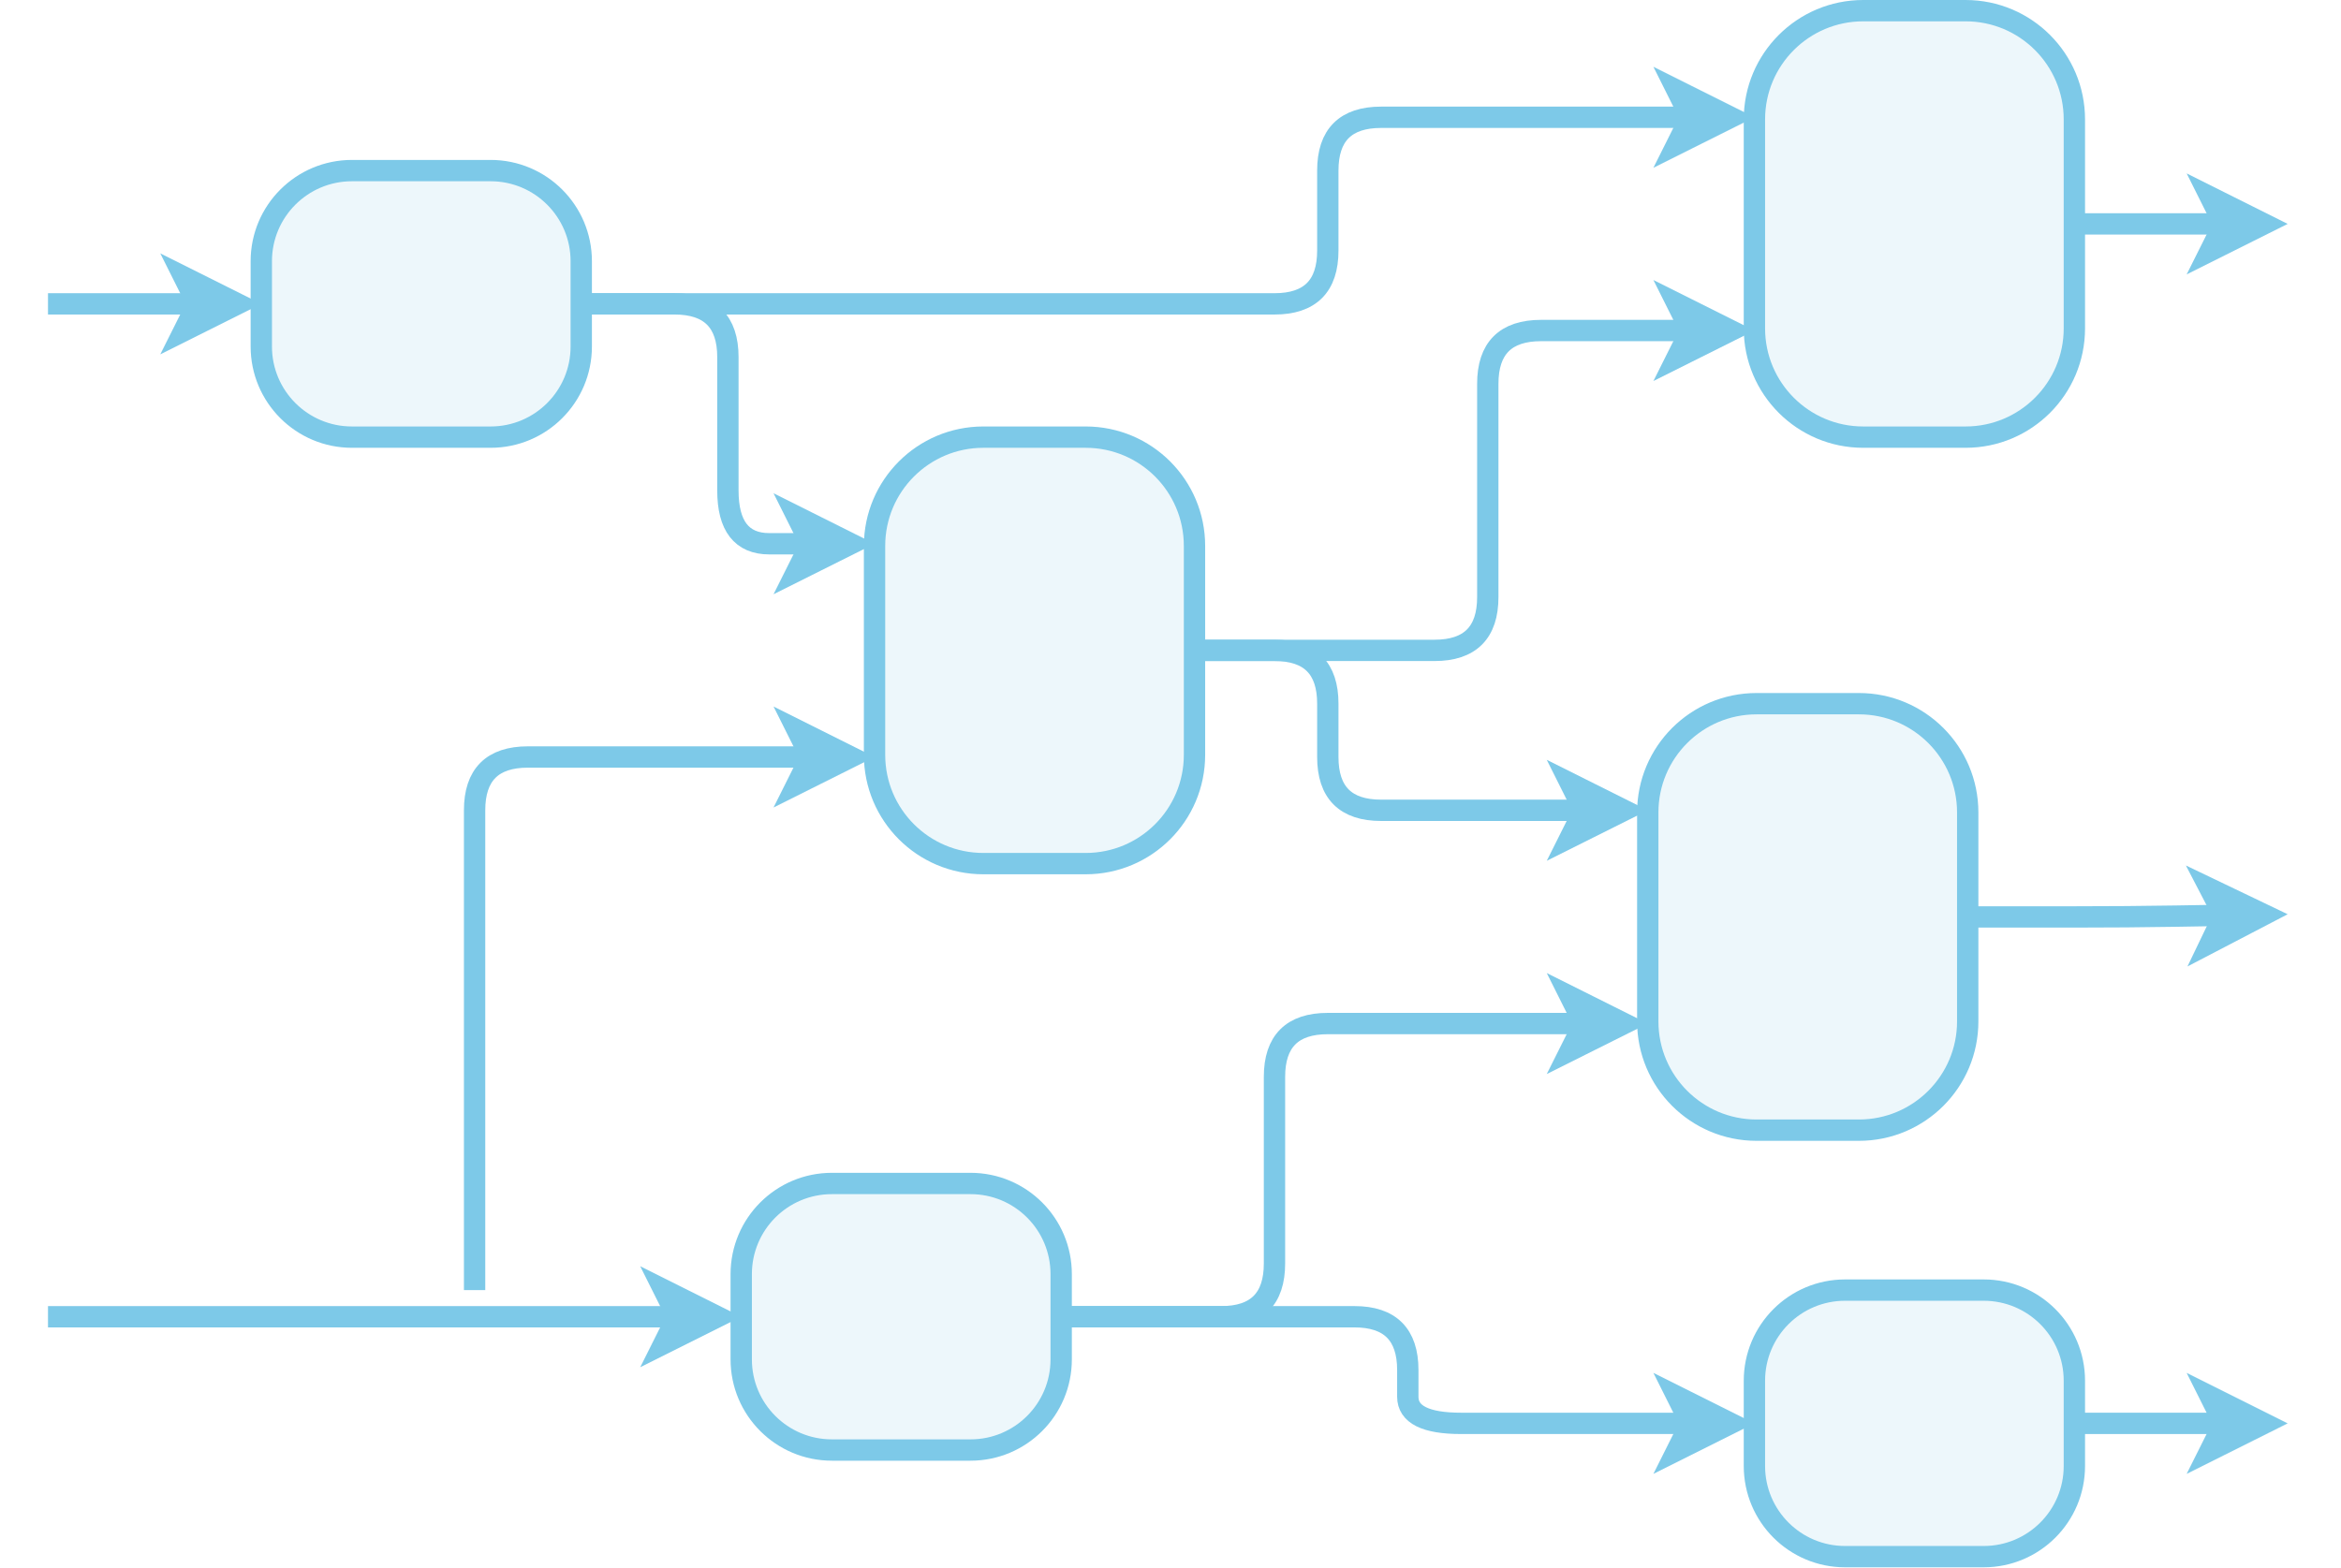
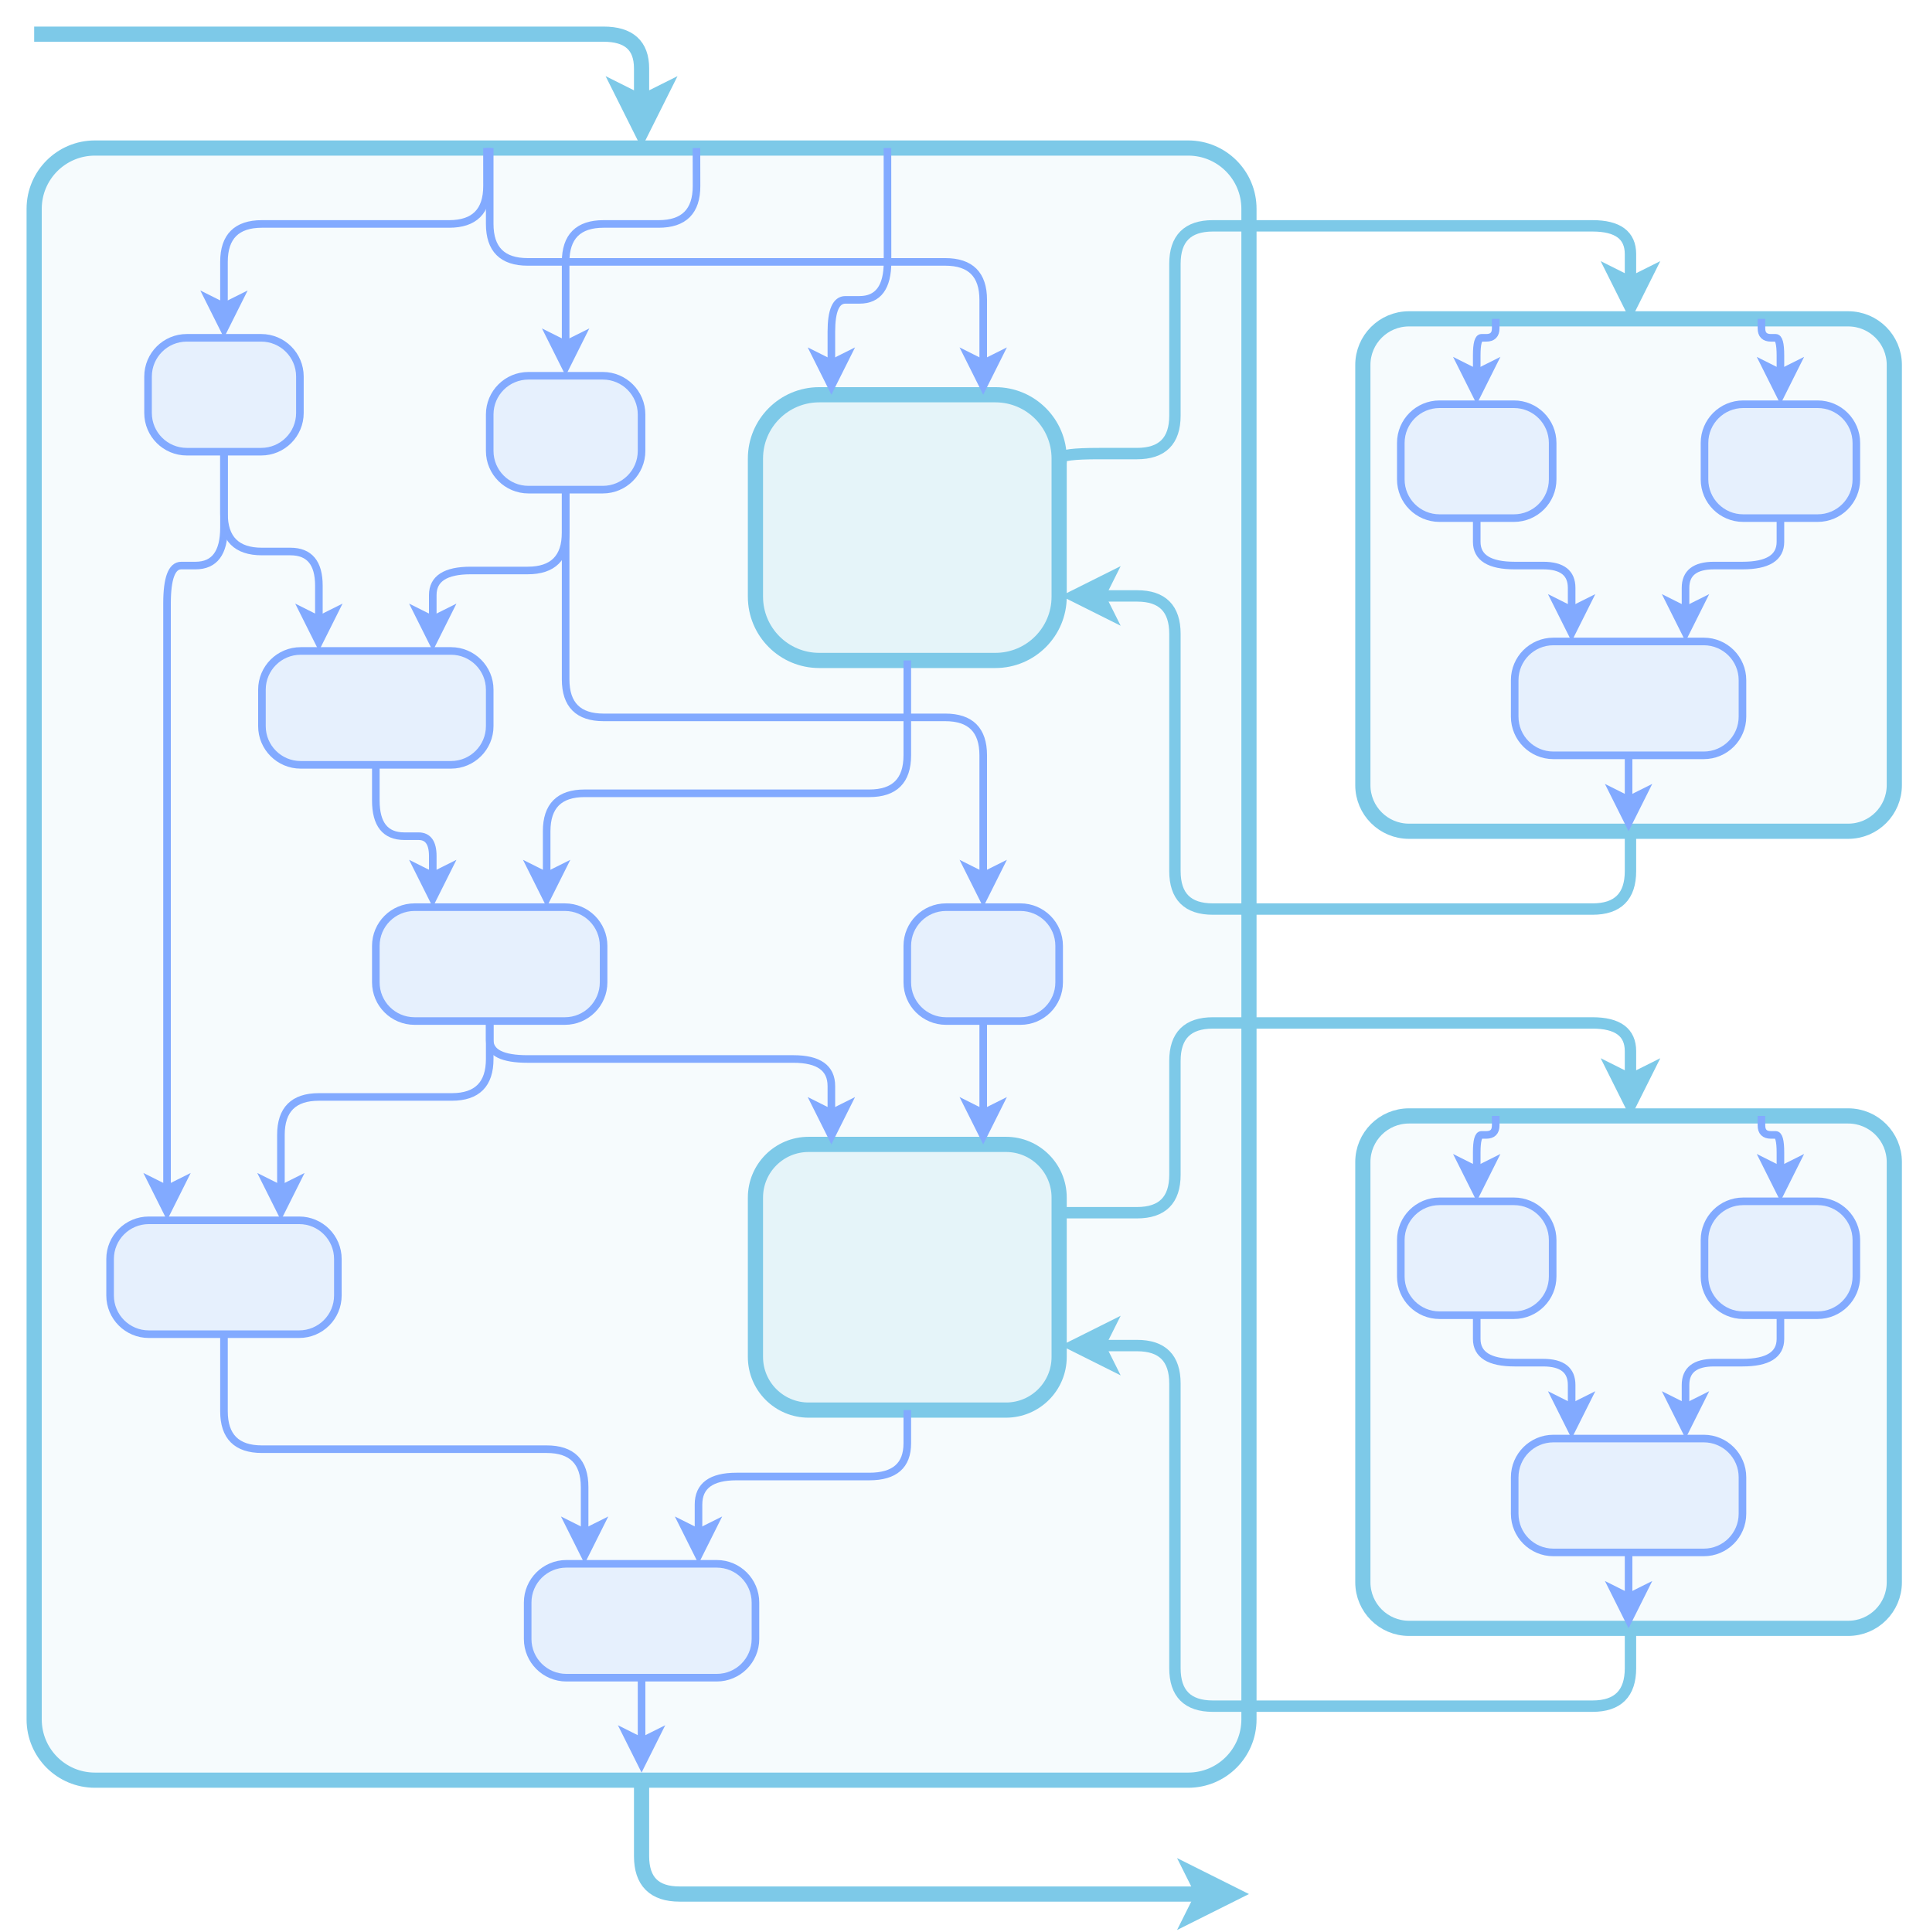
- <svg xmlns="http://www.w3.org/2000/svg" host="65bd71144e" style="background: transparent; background-color: transparent; color-scheme: light;" version="1.1" width="439px" height="294px" viewBox="0 0 439 294" content="&lt;mxfile&gt;&lt;diagram id=&quot;qlQIvzWjRYMMuiZbuhuX&quot; name=&quot;Page-1&quot;&gt;7Vpbb5swFP41SNtDI8A2gcc1yTqpqtQpk9Y9MnATVBJnjtOQ/fqZYQIc2nIZkHTKU/Dx4QD+vnPxcTQ0WUU33N0s75hPQ83U/UhDU800DUIM+RNLDonEwU4iWPDAV0qZYB78pkqoK+ku8Om2oCgYC0WwKQo9tl5TTxRkLudsX1R7ZGHxqRt3QUuCueeGZen3wBfLRGoTPZN/ocFimT7Z0NXMyk2VlWC7dH22z4nQTEMTzphIrlbRhIbx4qXrktz3+ZXZ44txuhZ1brC+rXe//Dv+gH/ObqPg62Z6G129YEWJtuKQrgFnu7VPYzOGhq73y0DQ+cb14tm9RF3KlmIVqmmlfE95sKKCciXeCs6ejkuIj5IJC1msE8ZreOW7/OmDZqLxdOLMbM2cHK8/yjsegzB8Sz9+70luFN/jck+RCsUPTb7t2Q136tuUgHJBo9z3qyW8oUx+BD9IlWUO5RT9fcYIS4mUEdNWY0V7lM67io+Lo+UMMnmhUGuAoHlBsAWCdiWCyCEFBLHRF4LogmAvCBJc9EHcmw/iC4K9RFE0LiJISF8IkguC/figBfIg6gtBK7FL/VI99xakdO1/iqtEOfJCd7sNvCKKsbm5UmdcLNmCrd1wlkmvpXF+eJDTejr4EQ9GJB1Oo/zk9KBGXRAh+Rzh8gUV1UUeQLuec3IauiJ4Lq5pDm9SxPtKH6V58yWE1TPvWSAhyYolEKiRDUxs2Y57VN2VL3GBIQPEC6wDtiVLVTL0l3DHhWjPwfGJONgFl9ryuCYH8QAcbM84Mm7JOBNmKAuPyKCcsxtw7u9HVYM0SHwcDxEgaRSIh/RV5XWO0nKUPTgeNCQ0GjaoIgdXkFzi5B5yCpuYcdvXfQBD6iofeI3qJf1iv0FeJG/w8t1oXNxOWXA7VdfjsFlhqGd/czr0tyHrEfOd+1taoQ7gb/oI2TAhVOcUREAVA9NSXYYTo8JQzwxPH382pfQgqeKMaNhZiEcmqIfHjUK2CRNES0Ij2IixnWEJbXQYs81LzD7HGknGbAObXZdIoIuPCThiqdK3m/gbBgkE68BNaicQ6G/QUN/+Znbob6gHfzut2wzjDjLqNq1gLJguHAduZutS0LIqTfVNwktTPhF03ZSHLd1SWdBZS9cgHcaRIXsb7zxtp65zJs062Hiw29ahxAGGBm4dGE36w5W9gz4I/R8nxgZpENRhxG7JN5gECTwa6ZtvXfaGL72q+gGUnJLP/7rJSU/f6m5yEGm0yYFnfU7bYF51styzc6W1cifORS6xvNUmZ1y14y/HZFBMlP6Y1za4I1iV9M2/c29qnYp/rbvIZxTcjwTXdavjcA9PF6p6WqXTCKdRuHe6CvdVeaO1u8lh9ifsRD37Kzua/QE=&lt;/diagram&gt;&lt;/mxfile&gt;">
+ <svg xmlns="http://www.w3.org/2000/svg" host="65bd71144e" style="background: transparent; background-color: transparent; color-scheme: light;" version="1.1" width="502px" height="509px" viewBox="0 0 502 509" content="&lt;mxfile&gt;&lt;diagram id=&quot;qlQIvzWjRYMMuiZbuhuX&quot; name=&quot;Page-1&quot;&gt;7V1bc5s4FP41ntl9SAbd4bHNpTvTzUx3spd236hNY08dk2LS2PvrFwKy4WAjkCXVpn7JBFmIy3e+o3OTGJGrx9W7JHya3sWTaD7C3mQ1ItcjjClG2d+8YV00YBwUDQ/JbFI0oW3D/ey/qGz0ytbn2SRa1jqmcTxPZ0/1xnG8WETjtNYWJkn8Uu/2JZ7Xr/oUPkSNhvtxOG+2/jObpNOi1Wfetv23aPYwlVdGXvnLYyg7lw3LaTiJXypN5GZErpI4Tov/HldX0Tx/d/K9FOfd7vl1c2NJtEi7nPDX53/X39az8e9/X4xvP959ev7w/uVixyhl0zJdy3eQxM+LSZQPg0bk7ct0lkb3T+E4//UlAz1rm6aP8/LnsvOHKJk9RmmUlM3LNIm/bl4h3bRcxfM47zPP3+HFJEy+/jLCRFxfBTf+CF9t/v81O+PLbD5v649Q9QyE8nPCZFwKFcuOikf7Hs6fy0crG6IkjVaVxy/f4Lsozp4hWWddphWQKSkhfdlKBJEwl8NsBLiUeyQlJiwF8mEz9haz7J8Stt0Q8j8Xz98md8lH+vnm/Wr2x9P1+9UF+3kgDIxBiAhrQIhoHULGAYQBswThD2IhVkDo4zdvbm8LQIr/2yEs+uT3fVU5qkNIqDEMd7AQIijqCGIkLm1hiM8YWsGQM3cYkiGpUomhPKpjmE1XpjAUTQz9OobUq2NIEbaGIT3z0AwPOTBoCMCQ2MOQF+NGk4Zt3gZqtJi8yS3+7Gg8D5fL2biOYz7cfdk9TtJp/BAvwvnNtvVtNniy/pj97F0yefgpP5QH16va0bo8MkHn4nHSMHmIUrXBDvBuB1dq0CSah+nse/2dVhBndcS9S08QvB/i14tmbzxcVzo8xbNFuqzc04e8YTsoAVMyqnst2T/FiLvPbljVGFjVy/g5GUflWVVnCAyEKKsNxCgYqACiMdCrOG9es76Eix4S/vpIapEwygQTyk2XTdFqlhanEYHL4/y8i0wgPVI2bM/ND+SpHUlE3JEou+lMSolpFuHgktSZIID3D5kDnRnRj3d1uggEVH9X3mHAO+FROItYZl5gkHn8WJm3YRCr8Ae1UqfCVtyLrl0nLmmYOJm5EJVxxr2c20GqumzSQHNyob5iIMsijs42sB1flNK6EiXWgnrIN6immAU1ZcZUJlqmslRvqKLcpNbqYRq0RVPdaCkSCJWW6msZUB+ES0i7XcDQYf1Vdgcnh9gdFNgdjGiqZEZYbjwG2KOZIvGwDxV09qvnCe4LRIgg1Ja+bjNHz+rasLrGQF1jz4C63ongecK1gyAB2mPj/xtHcFBZNIngntCvOQT7h34x9ByNIcjPHDTDQRj4hUk030jgdyeGJsNipAH+2TlXcMeN1SvwfunZ45mD4JWAfldnz9xTDGTZ0jPp1dFhyrf4CeV7EyAqxdKHZk53N0cxkGX5lpcbdl5jK+C0KuK5D4m7irkNKacupZxjTyjkvHdWw98kAzpGFwgoDumZ1QBnC1+TdjhQDGSbduinop3Y0EzS7sdaT05jhh7D3DDvKKGX9YAYCtp5R7HX1l/BO+aBq+nyjsLwAAwP2uYd3k+zs895gM9JgJ1uJNGyG0Kipzrbkgd2Ei2oprkqdrKDTEsfW/74lOZF9rYC4hvWmjCzIWW0a+akb3/MZeFrNy0rIIcEsNe6atmA8fpAFJSz2Nay1KB1M1Cv+UCzprWMwCpFzTkPwJiXU8he24G39leZMKBWhMP6we61IvXb4PZqRXaTixkkl4357wjIZSUk5bYeKiCiJWav5zXAYhi4/hASFJT+kV6Vv5QAwumGyAjw1Tl3TLg+xe1KXx0Pk3GHuultq3scEU5dgNh7hoMGZ08nnfRy0mERY4MnnWc4oCeE65i0ZlKx1SYaGuEOneKOgHAEqeJiTRcOWnHaeRdoxbmeVEwmFu0HgPWqXvSDEScbmYWrpaSAds3/gf4qp4YBOuim2ffdhjM6aC7yaNNiFungsAracgZSOE2FYMNsgxE32rMWmvj9aqFBfwU7OfCAmO7yFA7sQgrLYi2zU17eyGQl7Mcc3IXOtWP9TXr+aIPsdd0jM10hABkkt2jpytC+/SnvE3GHxGJcc5WkALHMxkRsm6HnDWmKBuN5TeALs7aVwQflNeUjnIgJdJJObyt3HK1z5cZ1LIzXMEUihYBAEeuVSCEU1VWdbi0ILBkQwrHO1CwkaBWiQTDOJR/Awr0OpbeYXMJUHqgU6CyBwFlnAgxkWwI18+Rt2ygNQgBt1/+5VfkayydgeSpUjbr1dq51LDHpOQ41d2YllH9apSBwqzKFBYMFa+uviprCGK1uoozDVU6Oo6bEZBX5QF0GK4lpp+s28l0QDPMN7i2FFVEWuAkU6K9ataGqmNK114S9PeB2UwTvp9c5ynJAlIXDNefQpzQWZSHHXj1uVmXi2nI3R4mmth2zT8MeYQHQdwp7hAF7HfeyRwQBERXNIDQHd4EYGMi2ejTpzh4/t8TRcEuq5ZPgFuf9uMXhbha9uBUAbhHIia7k8gG5KHVMLs2y7zaBOWJyHU96gLhg19bYF77prWcbBFIY+/wgY9/364TDkCedCQer1YljwmmWfbdZP0MjnJXgrBPCGTQVe7ILHcQuOJ1pFyzA6cy1rWh046ghzWcuZxtVJrppTnlA/nS1e6OyzvFGAKKPr3J0YmXZ5HG70tvzGDKslGE+ASnqPOHSUtSrzrNxNe3Nzrh3uds5ckaLQe2qeczfpqOetS0Zz/tq6oDY/+N0FBv5sNluEMUZRCsgwq/TWQXRP4NoBkRFvqjxvQ5zEJr8+oyDpQ8nmTBqncZOJQwAKlJU6/6g/91r3R/MGGG4V4RuyqgRT7C9ve6JrSw6yZxRq4FxGvSCSSMVvWDMux+9YNJIe1kQTBpxx1E2GYs3Qy9x9PQ6nqyRNP0GkzWiqs8GgawR7bWxL8waNcLRulkj5jhN62OTjDt/rvDIGGctbaSkFzqIXnBC07UXYdqIu7YXTa7ZkhIzCHq5nG4OThsxXfXeWE5urAI4O0ziOK12T8Kn6V08ifIe/wM=&lt;/diagram&gt;&lt;/mxfile&gt;">
  <defs />
  <g>
    <g data-cell-id="0">
      <g data-cell-id="1">
+         <g data-cell-id="UbZyqyicLV-cFXMYuPKw-1">
+           <g>
+             <rect x="9" y="39" width="320" height="430" rx="16" ry="16" fill="#7dc9e811" stroke="#7dc9e8" stroke-width="4" pointer-events="all" style="fill: rgba(125, 201, 232, 0.067); stroke: rgb(125, 201, 232);" />
+           </g>
+         </g>
+         <g data-cell-id="6TnuqdMrX4bEKxiQpDKx-5">
+           <g>
+             <rect x="359" y="84" width="140" height="135" rx="12.15" ry="12.15" fill="#7dc9e811" stroke="#7dc9e8" stroke-width="4" pointer-events="all" style="fill: rgba(125, 201, 232, 0.067); stroke: rgb(125, 201, 232);" />
+           </g>
+         </g>
        <g data-cell-id="6TnuqdMrX4bEKxiQpDKx-1">
          <g>
-             <rect x="49" y="32" width="60" height="50" rx="17" ry="17" fill="#7dc9e822" stroke="#7dc9e8" stroke-width="4" pointer-events="all" style="fill: rgba(125, 201, 232, 0.133); stroke: rgb(125, 201, 232);" />
+             <rect x="369" y="106.5" width="40" height="30" rx="10.2" ry="10.2" fill="#82aaff22" stroke="#82aaff" stroke-width="2" pointer-events="all" style="fill: rgba(130, 170, 255, 0.133); stroke: rgb(130, 170, 255);" />
          </g>
        </g>
        <g data-cell-id="6TnuqdMrX4bEKxiQpDKx-2">
          <g>
-             <rect x="164" y="82" width="60" height="80" rx="20.4" ry="20.4" fill="#7dc9e822" stroke="#7dc9e8" stroke-width="4" pointer-events="all" style="fill: rgba(125, 201, 232, 0.133); stroke: rgb(125, 201, 232);" />
+             <rect x="449" y="106.5" width="40" height="30" rx="10.2" ry="10.2" fill="#82aaff22" stroke="#82aaff" stroke-width="2" pointer-events="all" style="fill: rgba(130, 170, 255, 0.133); stroke: rgb(130, 170, 255);" />
          </g>
        </g>
        <g data-cell-id="6TnuqdMrX4bEKxiQpDKx-3">
          <g>
-             <rect x="309" y="132" width="60" height="80" rx="20.4" ry="20.4" fill="#7dc9e822" stroke="#7dc9e8" stroke-width="4" pointer-events="all" style="fill: rgba(125, 201, 232, 0.133); stroke: rgb(125, 201, 232);" />
+             <rect x="199" y="301.5" width="80" height="70" rx="14" ry="14" fill="#7dc9e822" stroke="#7dc9e8" stroke-width="4" pointer-events="all" style="fill: rgba(125, 201, 232, 0.133); stroke: rgb(125, 201, 232);" />
          </g>
        </g>
        <g data-cell-id="6TnuqdMrX4bEKxiQpDKx-4">
          <g>
-             <rect x="139" y="222" width="60" height="50" rx="17" ry="17" fill="#7dc9e822" stroke="#7dc9e8" stroke-width="4" pointer-events="all" style="fill: rgba(125, 201, 232, 0.133); stroke: rgb(125, 201, 232);" />
-           </g>
-         </g>
-         <g data-cell-id="6TnuqdMrX4bEKxiQpDKx-5">
-           <g>
-             <rect x="329" y="2" width="60" height="80" rx="20.4" ry="20.4" fill="#7dc9e822" stroke="#7dc9e8" stroke-width="4" pointer-events="all" style="fill: rgba(125, 201, 232, 0.133); stroke: rgb(125, 201, 232);" />
+             <rect x="29" y="321.5" width="60" height="30" rx="10.2" ry="10.2" fill="#82aaff22" stroke="#82aaff" stroke-width="2" pointer-events="all" style="fill: rgba(130, 170, 255, 0.133); stroke: rgb(130, 170, 255);" />
          </g>
        </g>
        <g data-cell-id="6TnuqdMrX4bEKxiQpDKx-6">
          <g>
-             <path d="M 9 57 L 37.03 57" fill="none" stroke="#7dc9e8" stroke-width="4" stroke-miterlimit="10" pointer-events="stroke" style="stroke: rgb(125, 201, 232);" />
-             <path d="M 44.53 57 L 34.53 62 L 37.03 57 L 34.53 52 Z" fill="#7dc9e8" stroke="#7dc9e8" stroke-width="4" stroke-miterlimit="10" pointer-events="all" style="fill: rgb(125, 201, 232); stroke: rgb(125, 201, 232);" />
+             <path d="M 9 9 L 159 9 Q 169 9 169 18.01 L 169 27.03" fill="none" stroke="#7dc9e8" stroke-width="4" stroke-miterlimit="10" pointer-events="stroke" style="stroke: rgb(125, 201, 232);" />
+             <path d="M 169 34.53 L 164 24.53 L 169 27.03 L 174 24.53 Z" fill="#7dc9e8" stroke="#7dc9e8" stroke-width="4" stroke-miterlimit="10" pointer-events="all" style="fill: rgb(125, 201, 232); stroke: rgb(125, 201, 232);" />
          </g>
        </g>
        <g data-cell-id="6TnuqdMrX4bEKxiQpDKx-7">
          <g>
-             <path d="M 9 247 L 127.03 247" fill="none" stroke="#7dc9e8" stroke-width="4" stroke-miterlimit="10" pointer-events="stroke" style="stroke: rgb(125, 201, 232);" />
-             <path d="M 134.53 247 L 124.53 252 L 127.03 247 L 124.53 242 Z" fill="#7dc9e8" stroke="#7dc9e8" stroke-width="4" stroke-miterlimit="10" pointer-events="all" style="fill: rgb(125, 201, 232); stroke: rgb(125, 201, 232);" />
-           </g>
-         </g>
-         <g data-cell-id="6TnuqdMrX4bEKxiQpDKx-8">
-           <g>
-             <path d="M 199 247 L 229 247 Q 239 247 239 237 L 239 202 Q 239 192 249 192 L 297.03 192" fill="none" stroke="#7dc9e8" stroke-width="4" stroke-miterlimit="10" pointer-events="stroke" style="stroke: rgb(125, 201, 232);" />
-             <path d="M 304.53 192 L 294.53 197 L 297.03 192 L 294.53 187 Z" fill="#7dc9e8" stroke="#7dc9e8" stroke-width="4" stroke-miterlimit="10" pointer-events="all" style="fill: rgb(125, 201, 232); stroke: rgb(125, 201, 232);" />
+             <path d="M 128.28 39 L 128.29 49 Q 128.3 59 118.3 59 L 69 59 Q 59 59 59 69 L 59 80.76" fill="none" stroke="#82aaff" stroke-width="2" stroke-miterlimit="10" pointer-events="stroke" style="stroke: rgb(130, 170, 255);" />
+             <path d="M 59 86.76 L 55 78.76 L 59 80.76 L 63 78.76 Z" fill="#82aaff" stroke="#82aaff" stroke-width="2" stroke-miterlimit="10" pointer-events="all" style="fill: rgb(130, 170, 255); stroke: rgb(130, 170, 255);" />
          </g>
        </g>
        <g data-cell-id="6TnuqdMrX4bEKxiQpDKx-9">
          <g>
-             <path d="M 109 57 L 126.5 57 Q 136.5 57 136.5 67 L 136.5 92 Q 136.5 102 144.27 102 L 152.03 102" fill="none" stroke="#7dc9e8" stroke-width="4" stroke-miterlimit="10" pointer-events="stroke" style="stroke: rgb(125, 201, 232);" />
-             <path d="M 159.53 102 L 149.53 107 L 152.03 102 L 149.53 97 Z" fill="#7dc9e8" stroke="#7dc9e8" stroke-width="4" stroke-miterlimit="10" pointer-events="all" style="fill: rgb(125, 201, 232); stroke: rgb(125, 201, 232);" />
-           </g>
-         </g>
-         <g data-cell-id="6TnuqdMrX4bEKxiQpDKx-10">
-           <g>
-             <path d="M 89 242 L 89 152 Q 89 142 99 142 L 152.03 142" fill="none" stroke="#7dc9e8" stroke-width="4" stroke-miterlimit="10" pointer-events="stroke" style="stroke: rgb(125, 201, 232);" />
-             <path d="M 159.53 142 L 149.53 147 L 152.03 142 L 149.53 137 Z" fill="#7dc9e8" stroke="#7dc9e8" stroke-width="4" stroke-miterlimit="10" pointer-events="all" style="fill: rgb(125, 201, 232); stroke: rgb(125, 201, 232);" />
-           </g>
-         </g>
-         <g data-cell-id="6TnuqdMrX4bEKxiQpDKx-11">
-           <g>
-             <path d="M 224 122 L 239 122 Q 249 122 249 132 L 249 142 Q 249 152 259 152 L 297.03 152" fill="none" stroke="#7dc9e8" stroke-width="4" stroke-miterlimit="10" pointer-events="stroke" style="stroke: rgb(125, 201, 232);" />
-             <path d="M 304.53 152 L 294.53 157 L 297.03 152 L 294.53 147 Z" fill="#7dc9e8" stroke="#7dc9e8" stroke-width="4" stroke-miterlimit="10" pointer-events="all" style="fill: rgb(125, 201, 232); stroke: rgb(125, 201, 232);" />
-           </g>
-         </g>
-         <g data-cell-id="6TnuqdMrX4bEKxiQpDKx-12">
-           <g>
-             <path d="M 369 172 L 389 172 Q 399 172 408.01 171.85 L 417.03 171.7" fill="none" stroke="#7dc9e8" stroke-width="4" stroke-miterlimit="10" pointer-events="stroke" style="stroke: rgb(125, 201, 232);" />
-             <path d="M 424.53 171.57 L 414.61 176.74 L 417.03 171.7 L 414.45 166.74 Z" fill="#7dc9e8" stroke="#7dc9e8" stroke-width="4" stroke-miterlimit="10" pointer-events="all" style="fill: rgb(125, 201, 232); stroke: rgb(125, 201, 232);" />
+             <path d="M 99 201.5 L 99 210.9 Q 99 220.3 106.5 220.3 L 110.25 220.3 Q 114 220.3 114 225.53 L 114 230.76" fill="none" stroke="#82aaff" stroke-width="2" stroke-miterlimit="10" pointer-events="stroke" style="stroke: rgb(130, 170, 255);" />
+             <path d="M 114 236.76 L 110 228.76 L 114 230.76 L 118 228.76 Z" fill="#82aaff" stroke="#82aaff" stroke-width="2" stroke-miterlimit="10" pointer-events="all" style="fill: rgb(130, 170, 255); stroke: rgb(130, 170, 255);" />
          </g>
        </g>
        <g data-cell-id="6TnuqdMrX4bEKxiQpDKx-14">
          <g>
-             <rect x="329" y="242" width="60" height="50" rx="17" ry="17" fill="#7dc9e822" stroke="#7dc9e8" stroke-width="4" pointer-events="all" style="fill: rgba(125, 201, 232, 0.133); stroke: rgb(125, 201, 232);" />
-           </g>
-         </g>
-         <g data-cell-id="6TnuqdMrX4bEKxiQpDKx-15">
-           <g>
-             <path d="M 199 247 L 254 247 Q 264 247 264 257 L 264 262 Q 264 267 274 267 L 317.03 267" fill="none" stroke="#7dc9e8" stroke-width="4" stroke-miterlimit="10" pointer-events="stroke" style="stroke: rgb(125, 201, 232);" />
-             <path d="M 324.53 267 L 314.53 272 L 317.03 267 L 314.53 262 Z" fill="#7dc9e8" stroke="#7dc9e8" stroke-width="4" stroke-miterlimit="10" pointer-events="all" style="fill: rgb(125, 201, 232); stroke: rgb(125, 201, 232);" />
-           </g>
-         </g>
-         <g data-cell-id="6TnuqdMrX4bEKxiQpDKx-17">
-           <g>
-             <path d="M 389 267 L 417.03 267" fill="none" stroke="#7dc9e8" stroke-width="4" stroke-miterlimit="10" pointer-events="stroke" style="stroke: rgb(125, 201, 232);" />
-             <path d="M 424.53 267 L 414.53 272 L 417.03 267 L 414.53 262 Z" fill="#7dc9e8" stroke="#7dc9e8" stroke-width="4" stroke-miterlimit="10" pointer-events="all" style="fill: rgb(125, 201, 232); stroke: rgb(125, 201, 232);" />
+             <rect x="239" y="239" width="40" height="30" rx="10.2" ry="10.2" fill="#82aaff22" stroke="#82aaff" stroke-width="2" pointer-events="all" style="fill: rgba(130, 170, 255, 0.133); stroke: rgb(130, 170, 255);" />
          </g>
        </g>
        <g data-cell-id="6TnuqdMrX4bEKxiQpDKx-18">
-           <g>
-             <path d="M 109 57 L 239 57 Q 249 57 249 47 L 249 32 Q 249 22 259 22 L 317.03 22" fill="none" stroke="#7dc9e8" stroke-width="4" stroke-miterlimit="10" pointer-events="stroke" style="stroke: rgb(125, 201, 232);" />
-             <path d="M 324.53 22 L 314.53 27 L 317.03 22 L 314.53 17 Z" fill="#7dc9e8" stroke="#7dc9e8" stroke-width="4" stroke-miterlimit="10" pointer-events="all" style="fill: rgb(125, 201, 232); stroke: rgb(125, 201, 232);" />
-           </g>
-         </g>
-         <g data-cell-id="6TnuqdMrX4bEKxiQpDKx-20">
-           <g>
-             <path d="M 389 42 L 417.03 42" fill="none" stroke="#7dc9e8" stroke-width="4" stroke-miterlimit="10" pointer-events="stroke" style="stroke: rgb(125, 201, 232);" />
-             <path d="M 424.53 42 L 414.53 47 L 417.03 42 L 414.53 37 Z" fill="#7dc9e8" stroke="#7dc9e8" stroke-width="4" stroke-miterlimit="10" pointer-events="all" style="fill: rgb(125, 201, 232); stroke: rgb(125, 201, 232);" />
-           </g>
-         </g>
-         <g data-cell-id="6TnuqdMrX4bEKxiQpDKx-21">
-           <g>
-             <path d="M 224 122 L 269 122 Q 279 122 279 112 L 279 72 Q 279 62 289 62 L 317.03 62" fill="none" stroke="#7dc9e8" stroke-width="4" stroke-miterlimit="10" pointer-events="stroke" style="stroke: rgb(125, 201, 232);" />
-             <path d="M 324.53 62 L 314.53 67 L 317.03 62 L 314.53 57 Z" fill="#7dc9e8" stroke="#7dc9e8" stroke-width="4" stroke-miterlimit="10" pointer-events="all" style="fill: rgb(125, 201, 232); stroke: rgb(125, 201, 232);" />
+           <g transform="translate(0.5,0.5)">
+             <path d="M 279 121.5 L 279 120.25 Q 279 119 289 119 L 299 119 Q 309 119 309 109 L 309 69 Q 309 59 319 59 L 419 59 Q 429 59 429 66.45 L 429 73.9" fill="none" stroke="#7dc9e8" stroke-width="3" stroke-miterlimit="10" pointer-events="stroke" style="stroke: rgb(125, 201, 232);" />
+             <path d="M 429 80.65 L 424.5 71.65 L 429 73.9 L 433.5 71.65 Z" fill="#7dc9e8" stroke="#7dc9e8" stroke-width="3" stroke-miterlimit="10" pointer-events="all" style="fill: rgb(125, 201, 232); stroke: rgb(125, 201, 232);" />
+           </g>
+         </g>
+         <g data-cell-id="UbZyqyicLV-cFXMYuPKw-3">
+           <g>
+             <rect x="39" y="89" width="40" height="30" rx="10.2" ry="10.2" fill="#82aaff22" stroke="#82aaff" stroke-width="2" pointer-events="all" style="fill: rgba(130, 170, 255, 0.133); stroke: rgb(130, 170, 255);" />
+           </g>
+         </g>
+         <g data-cell-id="UbZyqyicLV-cFXMYuPKw-4">
+           <g>
+             <rect x="129" y="99" width="40" height="30" rx="10.2" ry="10.2" fill="#82aaff22" stroke="#82aaff" stroke-width="2" pointer-events="all" style="fill: rgba(130, 170, 255, 0.133); stroke: rgb(130, 170, 255);" />
+           </g>
+         </g>
+         <g data-cell-id="UbZyqyicLV-cFXMYuPKw-5">
+           <g>
+             <rect x="199" y="104" width="80" height="70" rx="16.8" ry="16.8" fill="#7dc9e822" stroke="#7dc9e8" stroke-width="4" pointer-events="all" style="fill: rgba(125, 201, 232, 0.133); stroke: rgb(125, 201, 232);" />
+           </g>
+         </g>
+         <g data-cell-id="UbZyqyicLV-cFXMYuPKw-6">
+           <g>
+             <rect x="69" y="171.5" width="60" height="30" rx="10.2" ry="10.2" fill="#82aaff22" stroke="#82aaff" stroke-width="2" pointer-events="all" style="fill: rgba(130, 170, 255, 0.133); stroke: rgb(130, 170, 255);" />
+           </g>
+         </g>
+         <g data-cell-id="UbZyqyicLV-cFXMYuPKw-7">
+           <g>
+             <path d="M 59 119 L 59 135.3 Q 59 145.3 69 145.3 L 76.5 145.3 Q 84 145.3 84 154.28 L 84 163.26" fill="none" stroke="#82aaff" stroke-width="2" stroke-miterlimit="10" pointer-events="stroke" style="stroke: rgb(130, 170, 255);" />
+             <path d="M 84 169.26 L 80 161.26 L 84 163.26 L 88 161.26 Z" fill="#82aaff" stroke="#82aaff" stroke-width="2" stroke-miterlimit="10" pointer-events="all" style="fill: rgb(130, 170, 255); stroke: rgb(130, 170, 255);" />
+           </g>
+         </g>
+         <g data-cell-id="UbZyqyicLV-cFXMYuPKw-8">
+           <g>
+             <path d="M 149 129 L 149 140.3 Q 149 150.3 139 150.3 L 124 150.3 Q 114 150.3 114 156.78 L 114 163.26" fill="none" stroke="#82aaff" stroke-width="2" stroke-miterlimit="10" pointer-events="stroke" style="stroke: rgb(130, 170, 255);" />
+             <path d="M 114 169.26 L 110 161.26 L 114 163.26 L 118 161.26 Z" fill="#82aaff" stroke="#82aaff" stroke-width="2" stroke-miterlimit="10" pointer-events="all" style="fill: rgb(130, 170, 255); stroke: rgb(130, 170, 255);" />
+           </g>
+         </g>
+         <g data-cell-id="UbZyqyicLV-cFXMYuPKw-10">
+           <g>
+             <path d="M 183.46 39 L 183.48 49 Q 183.5 59 173.5 59 L 159 59 Q 149 59 149 69 L 149 90.76" fill="none" stroke="#82aaff" stroke-width="2" stroke-miterlimit="10" pointer-events="stroke" style="stroke: rgb(130, 170, 255);" />
+             <path d="M 149 96.76 L 145 88.76 L 149 90.76 L 153 88.76 Z" fill="#82aaff" stroke="#82aaff" stroke-width="2" stroke-miterlimit="10" pointer-events="all" style="fill: rgb(130, 170, 255); stroke: rgb(130, 170, 255);" />
+           </g>
+         </g>
+         <g data-cell-id="UbZyqyicLV-cFXMYuPKw-11">
+           <g>
+             <path d="M 233.77 39 L 233.79 69 Q 233.8 79 226.4 79 L 222.7 79 Q 219 79 219 87.38 L 219 95.76" fill="none" stroke="#82aaff" stroke-width="2" stroke-miterlimit="10" pointer-events="stroke" style="stroke: rgb(130, 170, 255);" />
+             <path d="M 219 101.76 L 215 93.76 L 219 95.76 L 223 93.76 Z" fill="#82aaff" stroke="#82aaff" stroke-width="2" stroke-miterlimit="10" pointer-events="all" style="fill: rgb(130, 170, 255); stroke: rgb(130, 170, 255);" />
+           </g>
+         </g>
+         <g data-cell-id="UbZyqyicLV-cFXMYuPKw-12">
+           <g>
+             <rect x="99" y="239" width="60" height="30" rx="10.2" ry="10.2" fill="#82aaff22" stroke="#82aaff" stroke-width="2" pointer-events="all" style="fill: rgba(130, 170, 255, 0.133); stroke: rgb(130, 170, 255);" />
+           </g>
+         </g>
+         <g data-cell-id="UbZyqyicLV-cFXMYuPKw-13">
+           <g transform="translate(0.5,0.5)">
+             <path d="M 429 219 L 429 229 Q 429 239 419 239 L 319 239 Q 309 239 309 229 L 309 166.5 Q 309 156.5 299.05 156.5 L 289.1 156.5" fill="none" stroke="#7dc9e8" stroke-width="3" stroke-miterlimit="10" pointer-events="stroke" style="stroke: rgb(125, 201, 232);" />
+             <path d="M 282.35 156.5 L 291.35 152 L 289.1 156.5 L 291.35 161 Z" fill="#7dc9e8" stroke="#7dc9e8" stroke-width="3" stroke-miterlimit="10" pointer-events="all" style="fill: rgb(125, 201, 232); stroke: rgb(125, 201, 232);" />
+           </g>
+         </g>
+         <g data-cell-id="UbZyqyicLV-cFXMYuPKw-14">
+           <g>
+             <path d="M 149 129 L 149 179 Q 149 189 159 189 L 249 189 Q 259 189 259 199 L 259 230.76" fill="none" stroke="#82aaff" stroke-width="2" stroke-miterlimit="10" pointer-events="stroke" style="stroke: rgb(130, 170, 255);" />
+             <path d="M 259 236.76 L 255 228.76 L 259 230.76 L 263 228.76 Z" fill="#82aaff" stroke="#82aaff" stroke-width="2" stroke-miterlimit="10" pointer-events="all" style="fill: rgb(130, 170, 255); stroke: rgb(130, 170, 255);" />
+           </g>
+         </g>
+         <g data-cell-id="UbZyqyicLV-cFXMYuPKw-15">
+           <g>
+             <path d="M 239 174 L 239 199 Q 239 209 229 209 L 154 209 Q 144 209 144 219 L 144 230.76" fill="none" stroke="#82aaff" stroke-width="2" stroke-miterlimit="10" pointer-events="stroke" style="stroke: rgb(130, 170, 255);" />
+             <path d="M 144 236.76 L 140 228.76 L 144 230.76 L 148 228.76 Z" fill="#82aaff" stroke="#82aaff" stroke-width="2" stroke-miterlimit="10" pointer-events="all" style="fill: rgb(130, 170, 255); stroke: rgb(130, 170, 255);" />
+           </g>
+         </g>
+         <g data-cell-id="UbZyqyicLV-cFXMYuPKw-16">
+           <g>
+             <path d="M 129 269 L 129 274 Q 129 279 139 279 L 209 279 Q 219 279 219 286.13 L 219 293.26" fill="none" stroke="#82aaff" stroke-width="2" stroke-miterlimit="10" pointer-events="stroke" style="stroke: rgb(130, 170, 255);" />
+             <path d="M 219 299.26 L 215 291.26 L 219 293.26 L 223 291.26 Z" fill="#82aaff" stroke="#82aaff" stroke-width="2" stroke-miterlimit="10" pointer-events="all" style="fill: rgb(130, 170, 255); stroke: rgb(130, 170, 255);" />
+           </g>
+         </g>
+         <g data-cell-id="UbZyqyicLV-cFXMYuPKw-17">
+           <g>
+             <path d="M 259 269 L 259 293.26" fill="none" stroke="#82aaff" stroke-width="2" stroke-miterlimit="10" pointer-events="stroke" style="stroke: rgb(130, 170, 255);" />
+             <path d="M 259 299.26 L 255 291.26 L 259 293.26 L 263 291.26 Z" fill="#82aaff" stroke="#82aaff" stroke-width="2" stroke-miterlimit="10" pointer-events="all" style="fill: rgb(130, 170, 255); stroke: rgb(130, 170, 255);" />
+           </g>
+         </g>
+         <g data-cell-id="UbZyqyicLV-cFXMYuPKw-18">
+           <g>
+             <path d="M 169 469 L 169 489 Q 169 499 179 499 L 317.03 499" fill="none" stroke="#7dc9e8" stroke-width="4" stroke-miterlimit="10" pointer-events="stroke" style="stroke: rgb(125, 201, 232);" />
+             <path d="M 324.53 499 L 314.53 504 L 317.03 499 L 314.53 494 Z" fill="#7dc9e8" stroke="#7dc9e8" stroke-width="4" stroke-miterlimit="10" pointer-events="all" style="fill: rgb(125, 201, 232); stroke: rgb(125, 201, 232);" />
+           </g>
+         </g>
+         <g data-cell-id="UbZyqyicLV-cFXMYuPKw-19">
+           <g transform="translate(0.5,0.5)">
+             <path d="M 279 319 L 299 319 Q 309 319 309 309 L 309 279 Q 309 269 319 269 L 419 269 Q 429 269 429 276.45 L 429 283.9" fill="none" stroke="#7dc9e8" stroke-width="3" stroke-miterlimit="10" pointer-events="stroke" style="stroke: rgb(125, 201, 232);" />
+             <path d="M 429 290.65 L 424.5 281.65 L 429 283.9 L 433.5 281.65 Z" fill="#7dc9e8" stroke="#7dc9e8" stroke-width="3" stroke-miterlimit="10" pointer-events="all" style="fill: rgb(125, 201, 232); stroke: rgb(125, 201, 232);" />
+           </g>
+         </g>
+         <g data-cell-id="UbZyqyicLV-cFXMYuPKw-20">
+           <g transform="translate(0.5,0.5)">
+             <path d="M 429 429 L 429 439 Q 429 449 419 449 L 319 449 Q 309 449 309 439 L 309 364 Q 309 354 299.05 354 L 289.1 354" fill="none" stroke="#7dc9e8" stroke-width="3" stroke-miterlimit="10" pointer-events="stroke" style="stroke: rgb(125, 201, 232);" />
+             <path d="M 282.35 354 L 291.35 349.5 L 289.1 354 L 291.35 358.5 Z" fill="#7dc9e8" stroke="#7dc9e8" stroke-width="3" stroke-miterlimit="10" pointer-events="all" style="fill: rgb(125, 201, 232); stroke: rgb(125, 201, 232);" />
+           </g>
+         </g>
+         <g data-cell-id="UbZyqyicLV-cFXMYuPKw-21">
+           <g>
+             <rect x="139" y="412" width="60" height="30" rx="10.2" ry="10.2" fill="#82aaff22" stroke="#82aaff" stroke-width="2" pointer-events="all" style="fill: rgba(130, 170, 255, 0.133); stroke: rgb(130, 170, 255);" />
+           </g>
+         </g>
+         <g data-cell-id="UbZyqyicLV-cFXMYuPKw-22">
+           <g>
+             <path d="M 239 371.5 L 239 380.25 Q 239 389 229 389 L 194 389 Q 184 389 184 396.38 L 184 403.76" fill="none" stroke="#82aaff" stroke-width="2" stroke-miterlimit="10" pointer-events="stroke" style="stroke: rgb(130, 170, 255);" />
+             <path d="M 184 409.76 L 180 401.76 L 184 403.76 L 188 401.76 Z" fill="#82aaff" stroke="#82aaff" stroke-width="2" stroke-miterlimit="10" pointer-events="all" style="fill: rgb(130, 170, 255); stroke: rgb(130, 170, 255);" />
+           </g>
+         </g>
+         <g data-cell-id="UbZyqyicLV-cFXMYuPKw-23">
+           <g>
+             <path d="M 169 442 L 169 458.76" fill="none" stroke="#82aaff" stroke-width="2" stroke-miterlimit="10" pointer-events="stroke" style="stroke: rgb(130, 170, 255);" />
+             <path d="M 169 464.76 L 165 456.76 L 169 458.76 L 173 456.76 Z" fill="#82aaff" stroke="#82aaff" stroke-width="2" stroke-miterlimit="10" pointer-events="all" style="fill: rgb(130, 170, 255); stroke: rgb(130, 170, 255);" />
+           </g>
+         </g>
+         <g data-cell-id="UbZyqyicLV-cFXMYuPKw-24">
+           <g>
+             <path d="M 59 351.5 L 59 371.8 Q 59 381.8 69 381.8 L 144 381.8 Q 154 381.8 154 391.8 L 154 403.76" fill="none" stroke="#82aaff" stroke-width="2" stroke-miterlimit="10" pointer-events="stroke" style="stroke: rgb(130, 170, 255);" />
+             <path d="M 154 409.76 L 150 401.76 L 154 403.76 L 158 401.76 Z" fill="#82aaff" stroke="#82aaff" stroke-width="2" stroke-miterlimit="10" pointer-events="all" style="fill: rgb(130, 170, 255); stroke: rgb(130, 170, 255);" />
+           </g>
+         </g>
+         <g data-cell-id="UbZyqyicLV-cFXMYuPKw-30">
+           <g>
+             <path d="M 129 269 L 129 279 Q 129 289 119 289 L 84 289 Q 74 289 74 299 L 74 313.26" fill="none" stroke="#82aaff" stroke-width="2" stroke-miterlimit="10" pointer-events="stroke" style="stroke: rgb(130, 170, 255);" />
+             <path d="M 74 319.26 L 70 311.26 L 74 313.26 L 78 311.26 Z" fill="#82aaff" stroke="#82aaff" stroke-width="2" stroke-miterlimit="10" pointer-events="all" style="fill: rgb(130, 170, 255); stroke: rgb(130, 170, 255);" />
+           </g>
+         </g>
+         <g data-cell-id="UbZyqyicLV-cFXMYuPKw-31">
+           <g>
+             <path d="M 59 119 L 59 139 Q 59 149 51.5 149 L 47.75 149 Q 44 149 44 159 L 44 313.26" fill="none" stroke="#82aaff" stroke-width="2" stroke-miterlimit="10" pointer-events="stroke" style="stroke: rgb(130, 170, 255);" />
+             <path d="M 44 319.26 L 40 311.26 L 44 313.26 L 48 311.26 Z" fill="#82aaff" stroke="#82aaff" stroke-width="2" stroke-miterlimit="10" pointer-events="all" style="fill: rgb(130, 170, 255); stroke: rgb(130, 170, 255);" />
+           </g>
+         </g>
+         <g data-cell-id="UbZyqyicLV-cFXMYuPKw-32">
+           <g>
+             <rect x="399" y="169" width="60" height="30" rx="10.2" ry="10.2" fill="#82aaff22" stroke="#82aaff" stroke-width="2" pointer-events="all" style="fill: rgba(130, 170, 255, 0.133); stroke: rgb(130, 170, 255);" />
+           </g>
+         </g>
+         <g data-cell-id="UbZyqyicLV-cFXMYuPKw-33">
+           <g>
+             <path d="M 394 84 L 394 86.5 Q 394 89 391.5 89 L 390.25 89 Q 389 89 389 93.63 L 389 98.26" fill="none" stroke="#82aaff" stroke-width="2" stroke-miterlimit="10" pointer-events="stroke" style="stroke: rgb(130, 170, 255);" />
+             <path d="M 389 104.26 L 385 96.26 L 389 98.26 L 393 96.26 Z" fill="#82aaff" stroke="#82aaff" stroke-width="2" stroke-miterlimit="10" pointer-events="all" style="fill: rgb(130, 170, 255); stroke: rgb(130, 170, 255);" />
+           </g>
+         </g>
+         <g data-cell-id="UbZyqyicLV-cFXMYuPKw-34">
+           <g>
+             <path d="M 464 84 L 464 86.5 Q 464 89 466.5 89 L 467.75 89 Q 469 89 469 93.63 L 469 98.26" fill="none" stroke="#82aaff" stroke-width="2" stroke-miterlimit="10" pointer-events="stroke" style="stroke: rgb(130, 170, 255);" />
+             <path d="M 469 104.26 L 465 96.26 L 469 98.26 L 473 96.26 Z" fill="#82aaff" stroke="#82aaff" stroke-width="2" stroke-miterlimit="10" pointer-events="all" style="fill: rgb(130, 170, 255); stroke: rgb(130, 170, 255);" />
+           </g>
+         </g>
+         <g data-cell-id="UbZyqyicLV-cFXMYuPKw-35">
+           <g>
+             <path d="M 469 136.5 L 469 142.75 Q 469 149 459 149 L 451.5 149 Q 444 149 444 154.88 L 444 160.76" fill="none" stroke="#82aaff" stroke-width="2" stroke-miterlimit="10" pointer-events="stroke" style="stroke: rgb(130, 170, 255);" />
+             <path d="M 444 166.76 L 440 158.76 L 444 160.76 L 448 158.76 Z" fill="#82aaff" stroke="#82aaff" stroke-width="2" stroke-miterlimit="10" pointer-events="all" style="fill: rgb(130, 170, 255); stroke: rgb(130, 170, 255);" />
+           </g>
+         </g>
+         <g data-cell-id="UbZyqyicLV-cFXMYuPKw-36">
+           <g>
+             <path d="M 389 136.5 L 389 142.75 Q 389 149 399 149 L 406.5 149 Q 414 149 414 154.88 L 414 160.76" fill="none" stroke="#82aaff" stroke-width="2" stroke-miterlimit="10" pointer-events="stroke" style="stroke: rgb(130, 170, 255);" />
+             <path d="M 414 166.76 L 410 158.76 L 414 160.76 L 418 158.76 Z" fill="#82aaff" stroke="#82aaff" stroke-width="2" stroke-miterlimit="10" pointer-events="all" style="fill: rgb(130, 170, 255); stroke: rgb(130, 170, 255);" />
+           </g>
+         </g>
+         <g data-cell-id="UbZyqyicLV-cFXMYuPKw-37">
+           <g>
+             <path d="M 429 199 L 429 210.76" fill="none" stroke="#82aaff" stroke-width="2" stroke-miterlimit="10" pointer-events="stroke" style="stroke: rgb(130, 170, 255);" />
+             <path d="M 429 216.76 L 425 208.76 L 429 210.76 L 433 208.76 Z" fill="#82aaff" stroke="#82aaff" stroke-width="2" stroke-miterlimit="10" pointer-events="all" style="fill: rgb(130, 170, 255); stroke: rgb(130, 170, 255);" />
+           </g>
+         </g>
+         <g data-cell-id="UbZyqyicLV-cFXMYuPKw-74">
+           <g>
+             <path d="M 129 39 L 129 59 Q 129 69 139 69 L 249 69 Q 259 69 259 79 L 259 95.76" fill="none" stroke="#82aaff" stroke-width="2" stroke-miterlimit="10" pointer-events="stroke" style="stroke: rgb(130, 170, 255);" />
+             <path d="M 259 101.76 L 255 93.76 L 259 95.76 L 263 93.76 Z" fill="#82aaff" stroke="#82aaff" stroke-width="2" stroke-miterlimit="10" pointer-events="all" style="fill: rgb(130, 170, 255); stroke: rgb(130, 170, 255);" />
+           </g>
+         </g>
+         <g data-cell-id="UbZyqyicLV-cFXMYuPKw-75">
+           <g>
+             <rect x="359" y="294" width="140" height="135" rx="12.15" ry="12.15" fill="#7dc9e811" stroke="#7dc9e8" stroke-width="4" pointer-events="all" style="fill: rgba(125, 201, 232, 0.067); stroke: rgb(125, 201, 232);" />
+           </g>
+         </g>
+         <g data-cell-id="UbZyqyicLV-cFXMYuPKw-76">
+           <g>
+             <rect x="369" y="316.5" width="40" height="30" rx="10.2" ry="10.2" fill="#82aaff22" stroke="#82aaff" stroke-width="2" pointer-events="all" style="fill: rgba(130, 170, 255, 0.133); stroke: rgb(130, 170, 255);" />
+           </g>
+         </g>
+         <g data-cell-id="UbZyqyicLV-cFXMYuPKw-77">
+           <g>
+             <rect x="449" y="316.5" width="40" height="30" rx="10.2" ry="10.2" fill="#82aaff22" stroke="#82aaff" stroke-width="2" pointer-events="all" style="fill: rgba(130, 170, 255, 0.133); stroke: rgb(130, 170, 255);" />
+           </g>
+         </g>
+         <g data-cell-id="UbZyqyicLV-cFXMYuPKw-78">
+           <g>
+             <rect x="399" y="379" width="60" height="30" rx="10.2" ry="10.2" fill="#82aaff22" stroke="#82aaff" stroke-width="2" pointer-events="all" style="fill: rgba(130, 170, 255, 0.133); stroke: rgb(130, 170, 255);" />
+           </g>
+         </g>
+         <g data-cell-id="UbZyqyicLV-cFXMYuPKw-79">
+           <g>
+             <path d="M 394 294 L 394 296.5 Q 394 299 391.5 299 L 390.25 299 Q 389 299 389 303.63 L 389 308.26" fill="none" stroke="#82aaff" stroke-width="2" stroke-miterlimit="10" pointer-events="stroke" style="stroke: rgb(130, 170, 255);" />
+             <path d="M 389 314.26 L 385 306.26 L 389 308.26 L 393 306.26 Z" fill="#82aaff" stroke="#82aaff" stroke-width="2" stroke-miterlimit="10" pointer-events="all" style="fill: rgb(130, 170, 255); stroke: rgb(130, 170, 255);" />
+           </g>
+         </g>
+         <g data-cell-id="UbZyqyicLV-cFXMYuPKw-80">
+           <g>
+             <path d="M 464 294 L 464 296.5 Q 464 299 466.5 299 L 467.75 299 Q 469 299 469 303.63 L 469 308.26" fill="none" stroke="#82aaff" stroke-width="2" stroke-miterlimit="10" pointer-events="stroke" style="stroke: rgb(130, 170, 255);" />
+             <path d="M 469 314.26 L 465 306.26 L 469 308.26 L 473 306.26 Z" fill="#82aaff" stroke="#82aaff" stroke-width="2" stroke-miterlimit="10" pointer-events="all" style="fill: rgb(130, 170, 255); stroke: rgb(130, 170, 255);" />
+           </g>
+         </g>
+         <g data-cell-id="UbZyqyicLV-cFXMYuPKw-81">
+           <g>
+             <path d="M 469 346.5 L 469 352.75 Q 469 359 459 359 L 451.5 359 Q 444 359 444 364.88 L 444 370.76" fill="none" stroke="#82aaff" stroke-width="2" stroke-miterlimit="10" pointer-events="stroke" style="stroke: rgb(130, 170, 255);" />
+             <path d="M 444 376.76 L 440 368.76 L 444 370.76 L 448 368.76 Z" fill="#82aaff" stroke="#82aaff" stroke-width="2" stroke-miterlimit="10" pointer-events="all" style="fill: rgb(130, 170, 255); stroke: rgb(130, 170, 255);" />
+           </g>
+         </g>
+         <g data-cell-id="UbZyqyicLV-cFXMYuPKw-82">
+           <g>
+             <path d="M 389 346.5 L 389 352.75 Q 389 359 399 359 L 406.5 359 Q 414 359 414 364.88 L 414 370.76" fill="none" stroke="#82aaff" stroke-width="2" stroke-miterlimit="10" pointer-events="stroke" style="stroke: rgb(130, 170, 255);" />
+             <path d="M 414 376.76 L 410 368.76 L 414 370.76 L 418 368.76 Z" fill="#82aaff" stroke="#82aaff" stroke-width="2" stroke-miterlimit="10" pointer-events="all" style="fill: rgb(130, 170, 255); stroke: rgb(130, 170, 255);" />
+           </g>
+         </g>
+         <g data-cell-id="UbZyqyicLV-cFXMYuPKw-83">
+           <g>
+             <path d="M 429 409 L 429 420.76" fill="none" stroke="#82aaff" stroke-width="2" stroke-miterlimit="10" pointer-events="stroke" style="stroke: rgb(130, 170, 255);" />
+             <path d="M 429 426.76 L 425 418.76 L 429 420.76 L 433 418.76 Z" fill="#82aaff" stroke="#82aaff" stroke-width="2" stroke-miterlimit="10" pointer-events="all" style="fill: rgb(130, 170, 255); stroke: rgb(130, 170, 255);" />
          </g>
        </g>
      </g>
    </g>
  </g>
</svg>
